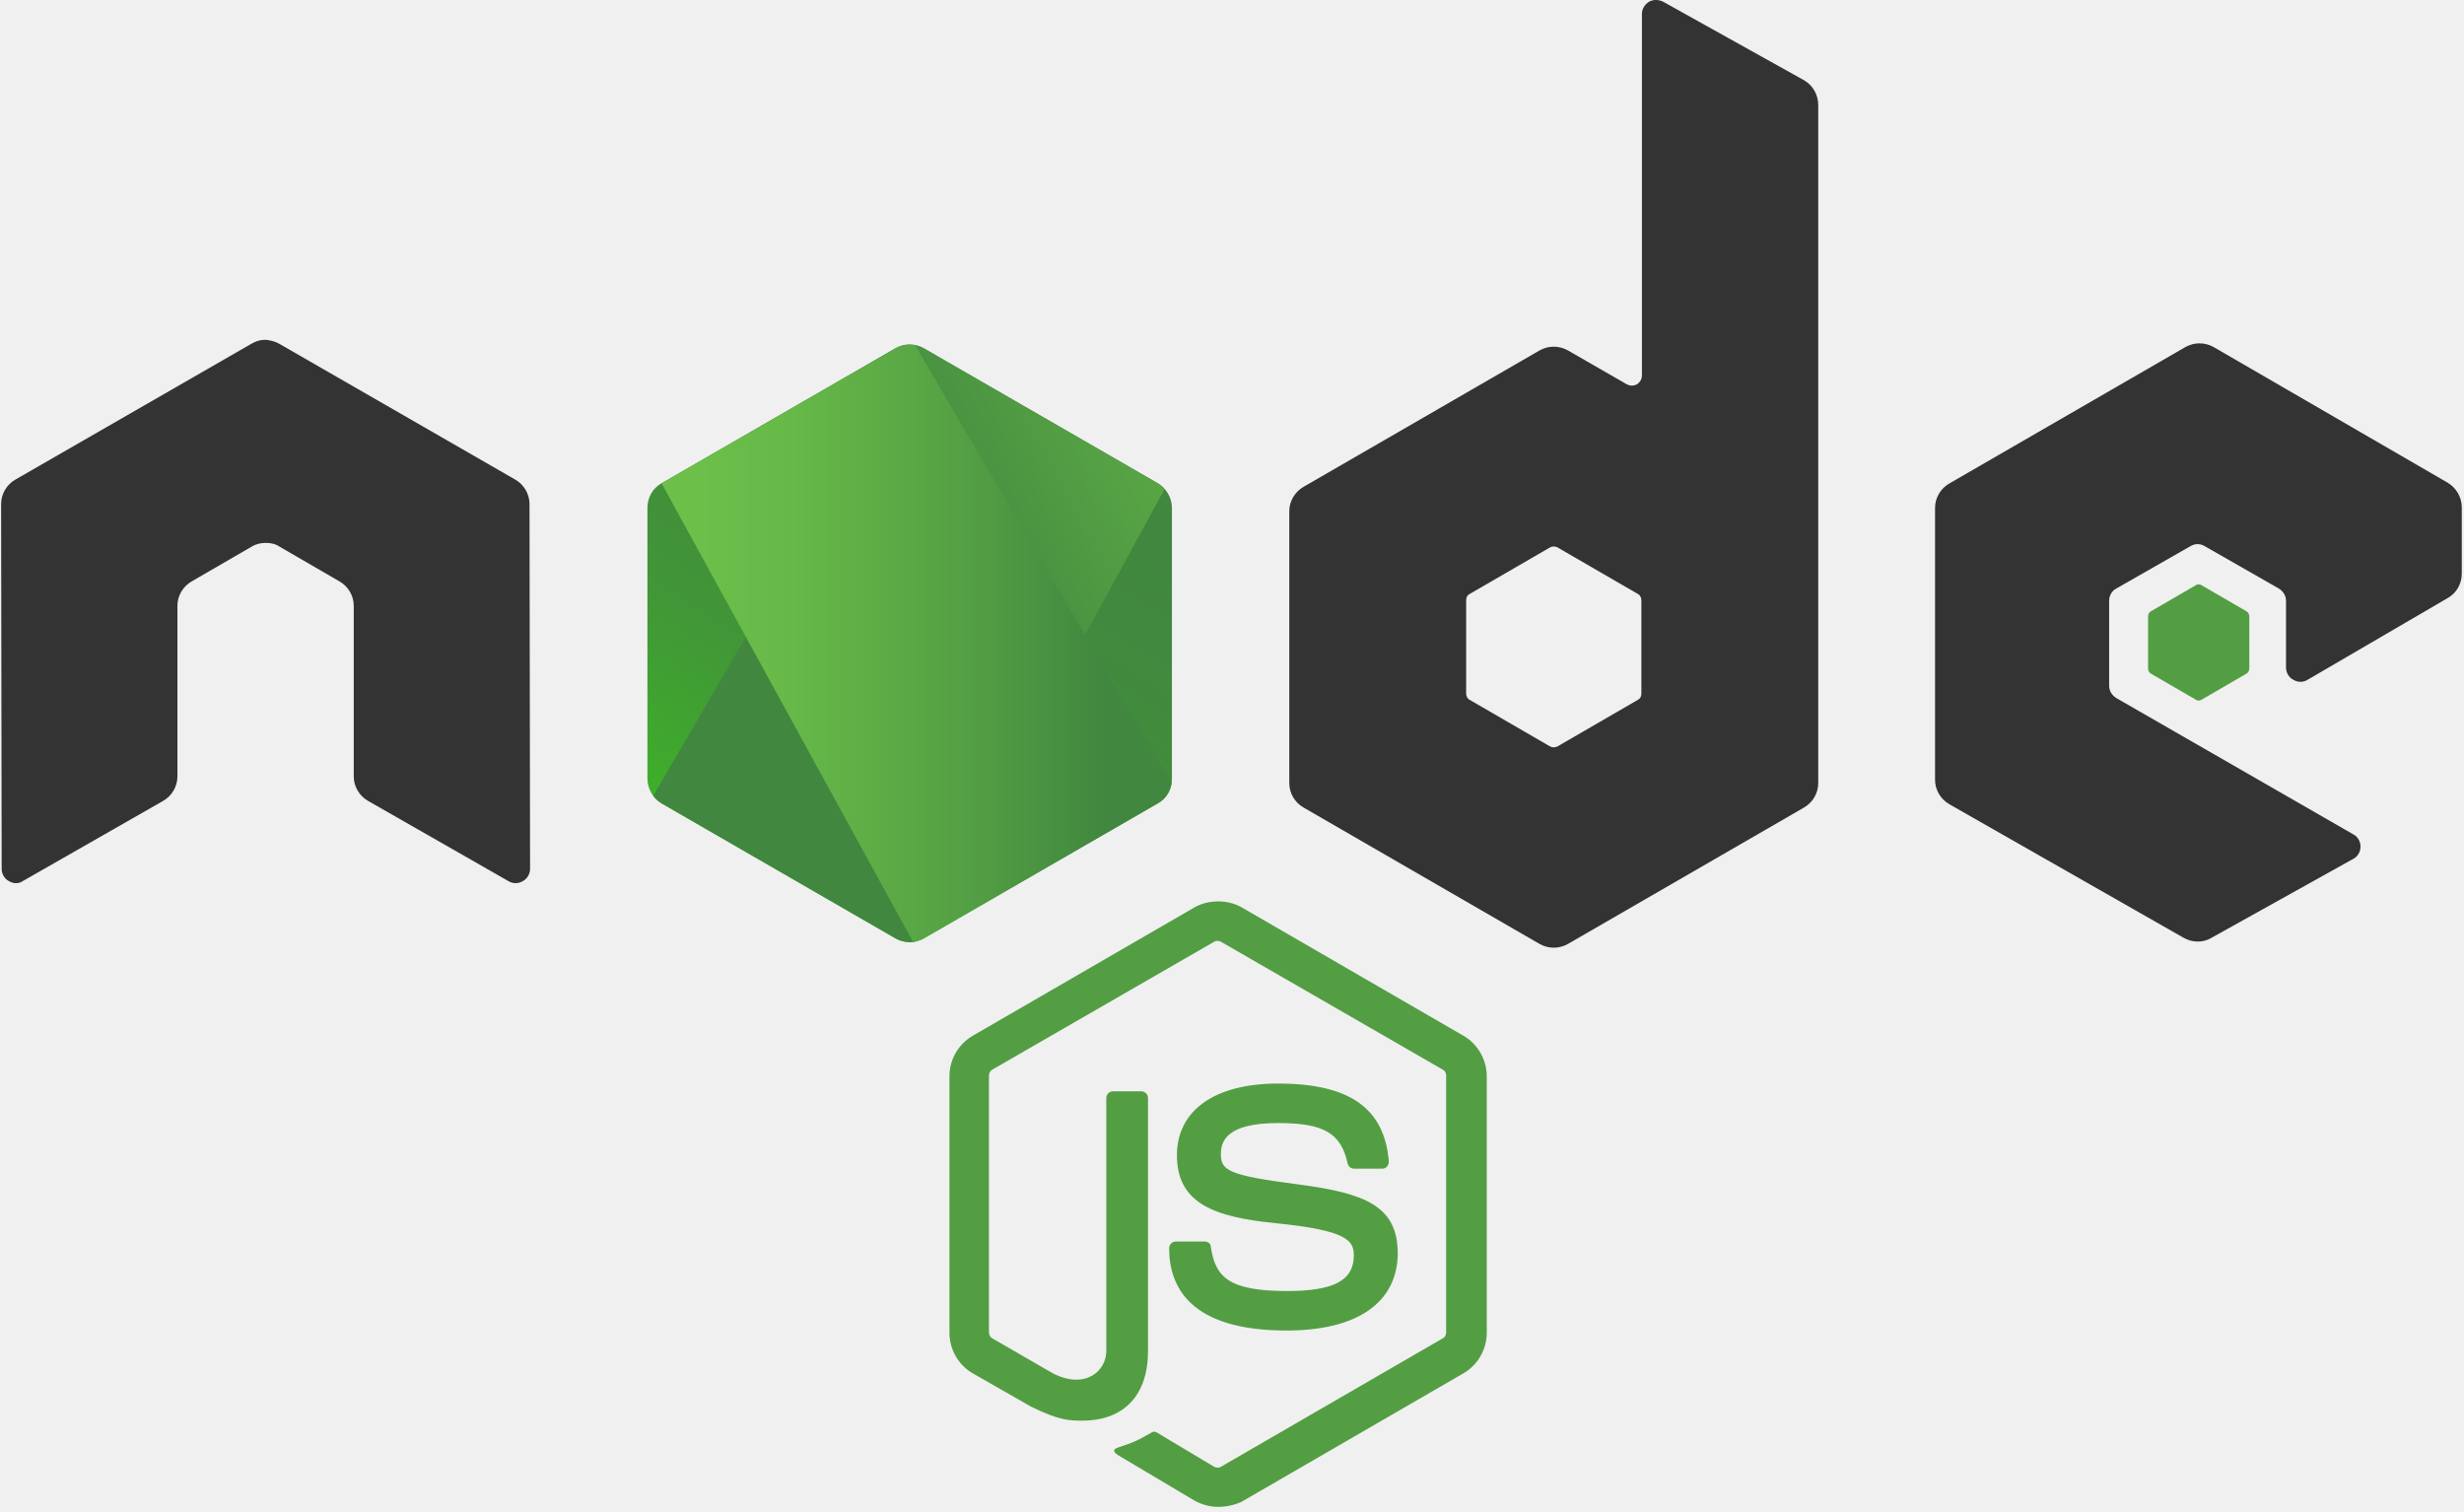
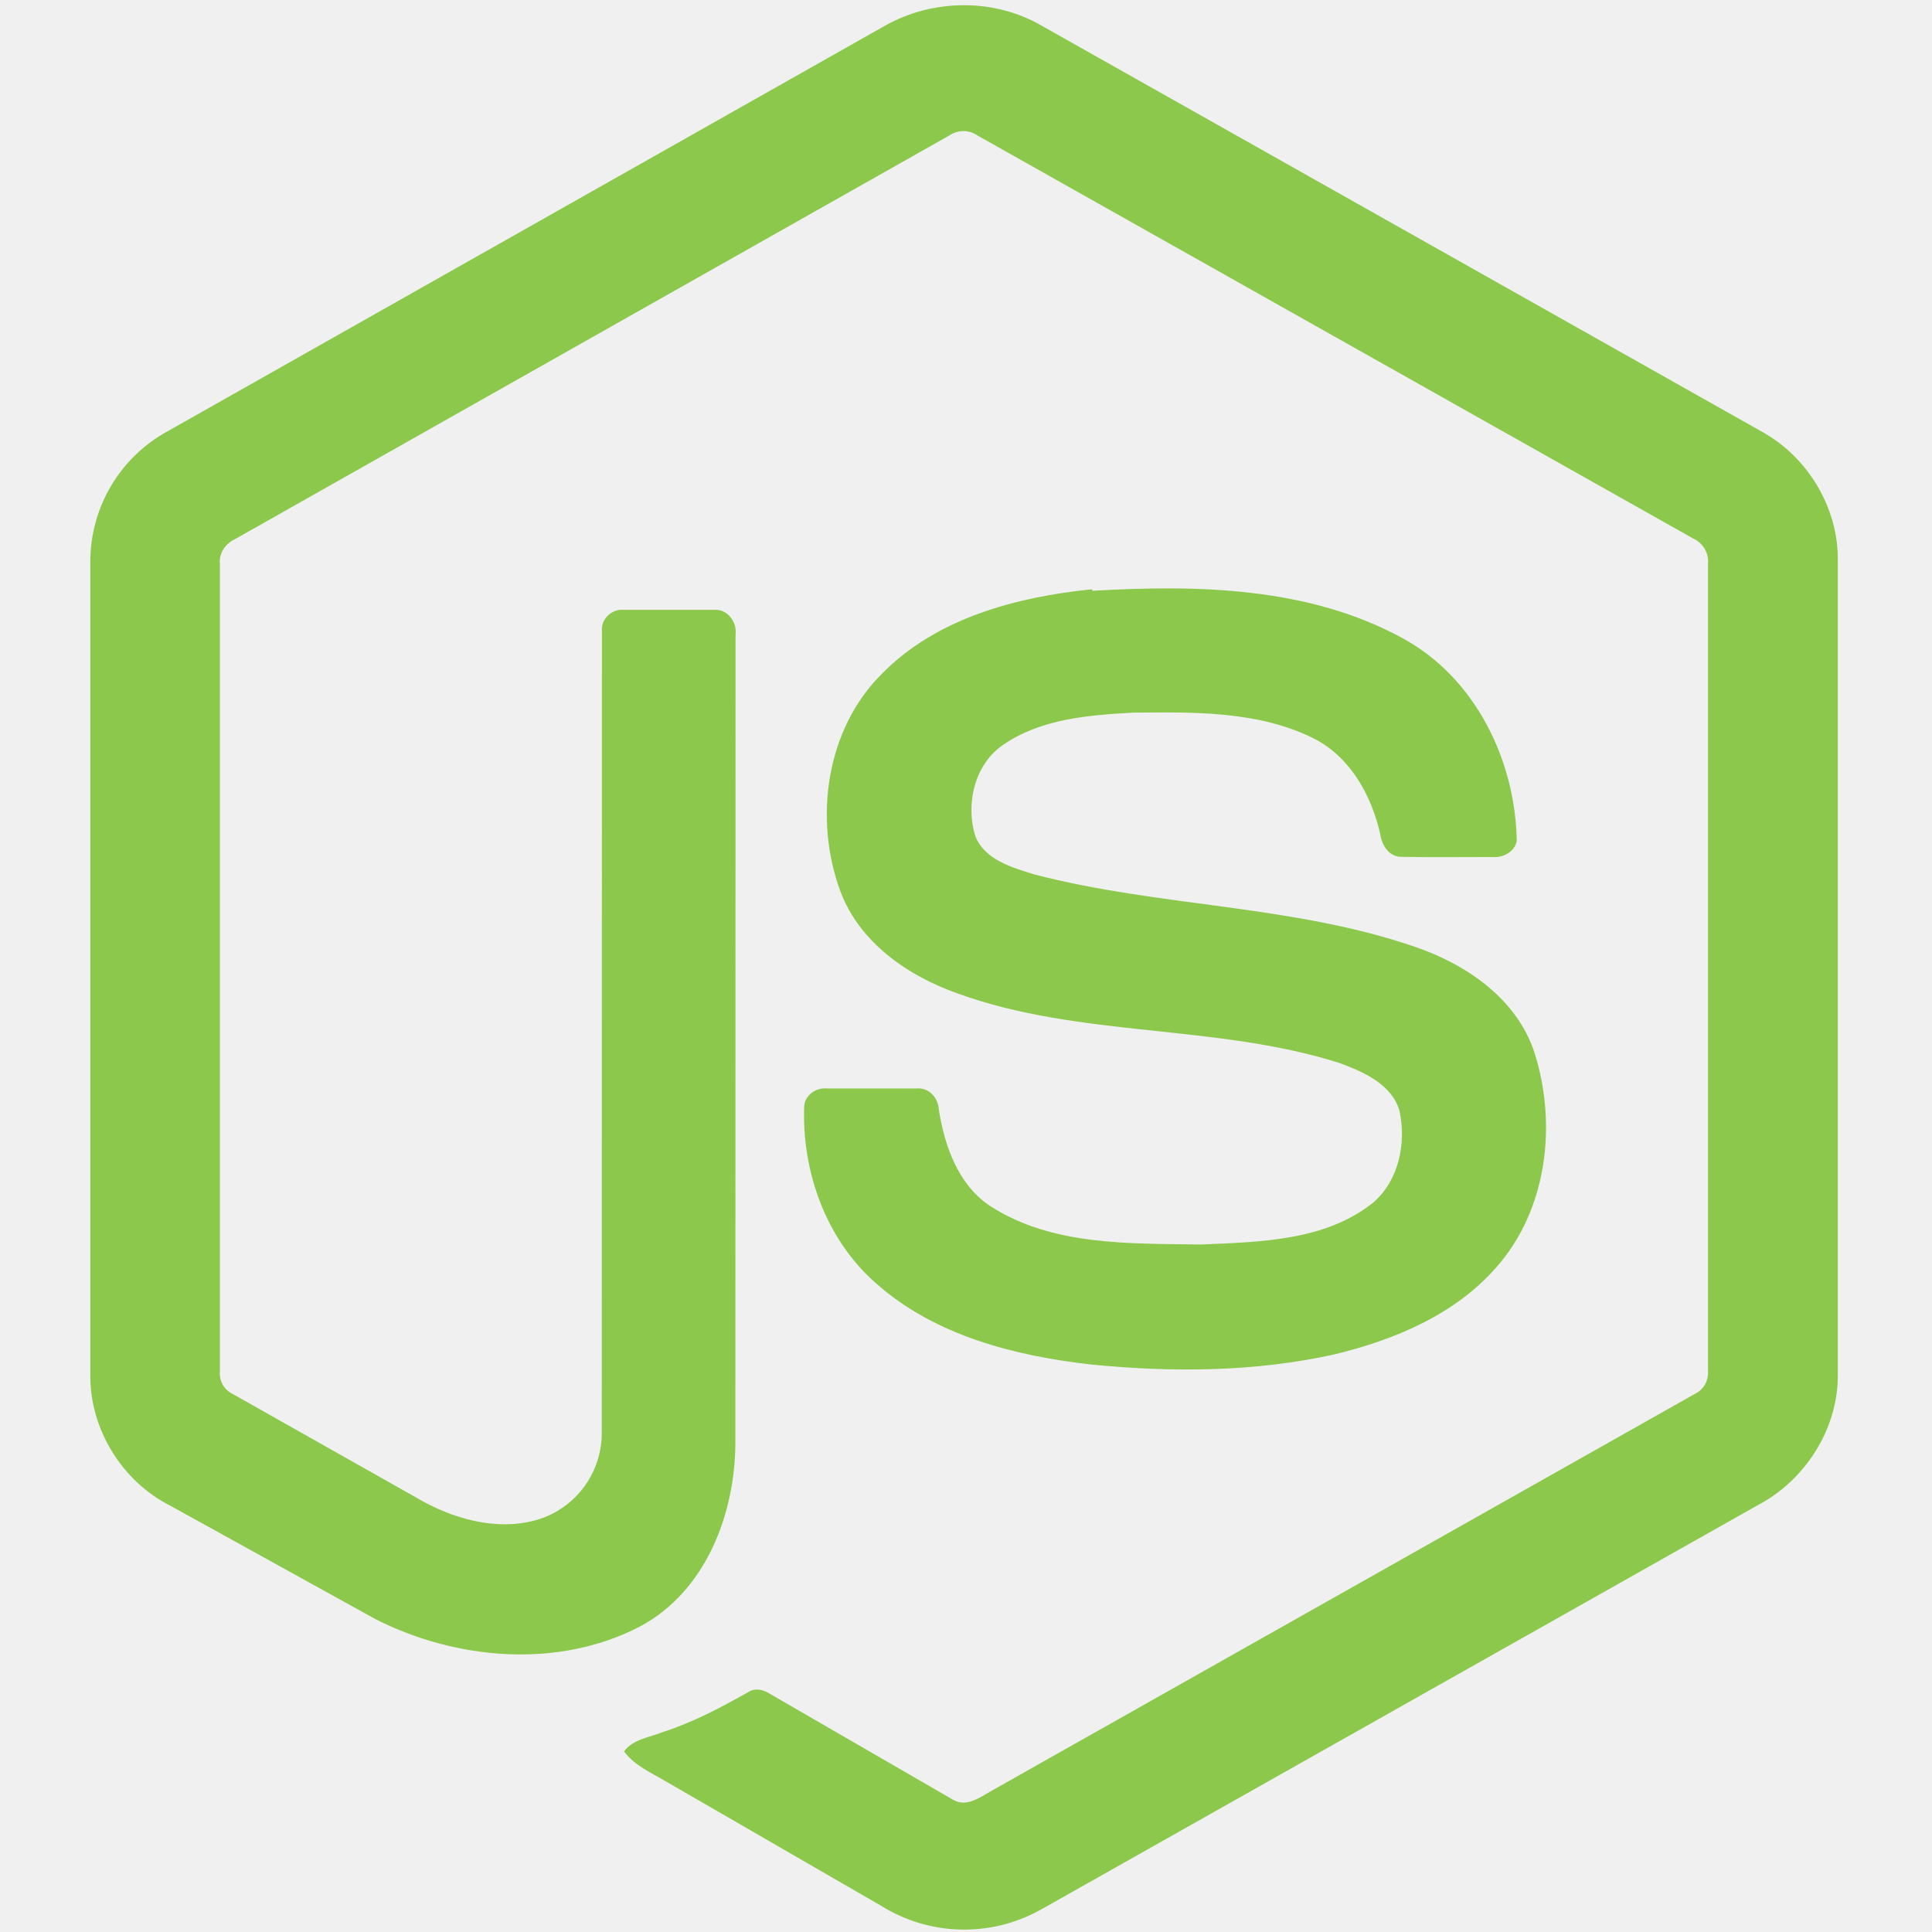
- <svg xmlns="http://www.w3.org/2000/svg" xmlns:xlink="http://www.w3.org/1999/xlink" width="512px" height="314px" viewBox="0 0 512 314" version="1.1" preserveAspectRatio="xMidYMid">
-   <defs>
-     <linearGradient x1="68.188%" y1="17.487%" x2="27.823%" y2="89.755%" id="linearGradient-1">
-       <stop stop-color="#41873F" offset="0%" />
-       <stop stop-color="#418B3D" offset="32.88%" />
-       <stop stop-color="#419637" offset="63.52%" />
-       <stop stop-color="#3FA92D" offset="93.19%" />
-       <stop stop-color="#3FAE2A" offset="100%" />
-     </linearGradient>
-     <path id="path-2" d="M57.903,1.849 C56.054,0.809 53.858,0.809 52.009,1.849 L3.352,29.934 C1.502,30.974 0.462,32.939 0.462,35.019 L0.462,91.305 C0.462,93.385 1.618,95.35 3.352,96.39 L52.009,124.475 C53.858,125.515 56.054,125.515 57.903,124.475 L106.561,96.39 C108.41,95.35 109.45,93.385 109.45,91.305 L109.45,35.019 C109.45,32.939 108.294,30.974 106.561,29.934 L57.903,1.849 L57.903,1.849 Z" />
-     <linearGradient x1="43.277%" y1="55.169%" x2="159.245%" y2="-18.306%" id="linearGradient-4">
-       <stop stop-color="#41873F" offset="13.76%" />
-       <stop stop-color="#54A044" offset="40.32%" />
-       <stop stop-color="#66B848" offset="71.36%" />
-       <stop stop-color="#6CC04A" offset="90.81%" />
-     </linearGradient>
-     <linearGradient x1="-4413.77%" y1="13.43%" x2="5327.93%" y2="13.43%" id="linearGradient-5">
-       <stop stop-color="#6CC04A" offset="9.192%" />
-       <stop stop-color="#66B848" offset="28.64%" />
-       <stop stop-color="#54A044" offset="59.68%" />
-       <stop stop-color="#41873F" offset="86.24%" />
-     </linearGradient>
-     <linearGradient x1="-4.389%" y1="49.997%" x2="101.499%" y2="49.997%" id="linearGradient-6">
-       <stop stop-color="#6CC04A" offset="9.192%" />
-       <stop stop-color="#66B848" offset="28.64%" />
-       <stop stop-color="#54A044" offset="59.68%" />
-       <stop stop-color="#41873F" offset="86.24%" />
-     </linearGradient>
-     <linearGradient x1="-9713.77%" y1="36.21%" x2="27.93%" y2="36.21%" id="linearGradient-7">
-       <stop stop-color="#6CC04A" offset="9.192%" />
-       <stop stop-color="#66B848" offset="28.64%" />
-       <stop stop-color="#54A044" offset="59.68%" />
-       <stop stop-color="#41873F" offset="86.24%" />
-     </linearGradient>
-     <linearGradient x1="-103.861%" y1="50.275%" x2="100.797%" y2="50.275%" id="linearGradient-8">
-       <stop stop-color="#6CC04A" offset="9.192%" />
-       <stop stop-color="#66B848" offset="28.64%" />
-       <stop stop-color="#54A044" offset="59.68%" />
-       <stop stop-color="#41873F" offset="86.24%" />
-     </linearGradient>
-     <linearGradient x1="130.613%" y1="-211.069%" x2="4.393%" y2="201.605%" id="linearGradient-9">
-       <stop stop-color="#41873F" offset="0%" />
-       <stop stop-color="#418B3D" offset="32.88%" />
-       <stop stop-color="#419637" offset="63.52%" />
-       <stop stop-color="#3FA92D" offset="93.19%" />
-       <stop stop-color="#3FAE2A" offset="100%" />
-     </linearGradient>
-   </defs>
-   <g fill="none">
-     <path d="M253.111,313.094 C251.377,313.094 249.759,312.632 248.256,311.823 L232.885,302.693 C230.573,301.421 231.729,300.959 232.423,300.728 C235.543,299.688 236.121,299.456 239.357,297.607 C239.704,297.376 240.166,297.492 240.513,297.723 L252.302,304.773 C252.764,305.004 253.342,305.004 253.688,304.773 L299.803,278.075 C300.265,277.844 300.497,277.381 300.497,276.804 L300.497,223.523 C300.497,222.945 300.265,222.483 299.803,222.252 L253.688,195.67 C253.226,195.438 252.648,195.438 252.302,195.67 L206.187,222.252 C205.725,222.483 205.493,223.061 205.493,223.523 L205.493,276.804 C205.493,277.266 205.725,277.844 206.187,278.075 L218.785,285.356 C225.604,288.823 229.88,284.778 229.88,280.733 L229.88,228.146 C229.88,227.453 230.458,226.759 231.267,226.759 L237.161,226.759 C237.855,226.759 238.548,227.337 238.548,228.146 L238.548,280.733 C238.548,289.864 233.578,295.18 224.91,295.18 C222.252,295.18 220.172,295.18 214.277,292.291 L202.142,285.356 C199.137,283.623 197.288,280.386 197.288,276.919 L197.288,223.639 C197.288,220.172 199.137,216.935 202.142,215.202 L248.256,188.504 C251.146,186.886 255.075,186.886 257.965,188.504 L304.079,215.202 C307.084,216.935 308.934,220.172 308.934,223.639 L308.934,276.919 C308.934,280.386 307.084,283.623 304.079,285.356 L257.965,312.054 C256.462,312.748 254.729,313.094 253.111,313.094 Z M267.326,276.457 C247.101,276.457 242.94,267.211 242.94,259.352 C242.94,258.658 243.518,257.965 244.327,257.965 L250.337,257.965 C251.03,257.965 251.608,258.427 251.608,259.121 C252.533,265.246 255.191,268.251 267.442,268.251 C277.15,268.251 281.311,266.055 281.311,260.854 C281.311,257.849 280.155,255.653 265.015,254.151 C252.417,252.879 244.558,250.106 244.558,240.051 C244.558,230.689 252.417,225.141 265.593,225.141 C280.386,225.141 287.668,230.227 288.592,241.322 C288.592,241.669 288.477,242.015 288.246,242.362 C288.014,242.593 287.668,242.824 287.321,242.824 L281.311,242.824 C280.733,242.824 280.155,242.362 280.04,241.784 C278.653,235.428 275.07,233.347 265.593,233.347 C254.96,233.347 253.688,237.046 253.688,239.819 C253.688,243.171 255.191,244.211 269.522,246.06 C283.738,247.91 290.442,250.568 290.442,260.507 C290.326,270.678 282.005,276.457 267.326,276.457 Z" fill="#539E43" />
-     <path d="M110.028,104.712 C110.028,102.631 108.872,100.666 107.023,99.626 L58.019,71.426 C57.21,70.963 56.285,70.732 55.361,70.617 L54.898,70.617 C53.974,70.617 53.049,70.963 52.24,71.426 L3.236,99.626 C1.387,100.666 0.231,102.631 0.231,104.712 L0.347,180.529 C0.347,181.569 0.925,182.609 1.849,183.072 C2.774,183.65 3.93,183.65 4.739,183.072 L33.864,166.429 C35.713,165.389 36.869,163.424 36.869,161.344 L36.869,125.862 C36.869,123.781 38.024,121.817 39.874,120.777 L52.24,113.611 C53.165,113.033 54.205,112.802 55.245,112.802 C56.285,112.802 57.326,113.033 58.135,113.611 L70.501,120.777 C72.35,121.817 73.506,123.781 73.506,125.862 L73.506,161.344 C73.506,163.424 74.662,165.389 76.511,166.429 L105.636,183.072 C106.561,183.65 107.716,183.65 108.641,183.072 C109.566,182.609 110.144,181.569 110.144,180.529 L110.028,104.712 L110.028,104.712 Z" fill="#333333" />
-     <path d="M345.571,0.347 C344.647,-0.116 343.491,-0.116 342.682,0.347 C341.757,0.925 341.179,1.849 341.179,2.889 L341.179,78.014 C341.179,78.707 340.833,79.4 340.139,79.863 C339.446,80.209 338.752,80.209 338.059,79.863 L325.808,72.813 C323.958,71.772 321.763,71.772 319.913,72.813 L270.909,101.129 C269.06,102.169 267.904,104.134 267.904,106.214 L267.904,162.73 C267.904,164.811 269.06,166.776 270.909,167.816 L319.913,196.132 C321.763,197.172 323.958,197.172 325.808,196.132 L374.812,167.816 C376.661,166.776 377.817,164.811 377.817,162.73 L377.817,21.844 C377.817,19.648 376.661,17.683 374.812,16.643 L345.571,0.347 L345.571,0.347 Z M341.064,144.123 C341.064,144.701 340.833,145.163 340.37,145.394 L323.612,155.102 C323.149,155.334 322.572,155.334 322.109,155.102 L305.351,145.394 C304.888,145.163 304.657,144.585 304.657,144.123 L304.657,124.706 C304.657,124.128 304.888,123.666 305.351,123.435 L322.109,113.726 C322.572,113.495 323.149,113.495 323.612,113.726 L340.37,123.435 C340.833,123.666 341.064,124.244 341.064,124.706 L341.064,144.123 L341.064,144.123 Z" fill="#333333" />
-     <g transform="translate(401.0474, 70.50113)">
-       <path d="M107.601,53.743 C109.45,52.702 110.49,50.738 110.49,48.657 L110.49,34.904 C110.49,32.823 109.335,30.859 107.601,29.819 L58.944,1.618 C57.094,0.578 54.898,0.578 53.049,1.618 L4.045,29.934 C2.196,30.974 1.04,32.939 1.04,35.019 L1.04,91.536 C1.04,93.616 2.196,95.581 4.045,96.621 L52.702,124.359 C54.552,125.4 56.748,125.4 58.481,124.359 L87.953,107.948 C88.878,107.485 89.456,106.445 89.456,105.405 C89.456,104.365 88.878,103.325 87.953,102.862 L38.718,74.546 C37.793,73.968 37.215,73.044 37.215,72.004 L37.215,54.321 C37.215,53.28 37.793,52.24 38.718,51.778 L54.089,42.994 C55.014,42.416 56.17,42.416 57.094,42.994 L72.466,51.778 C73.391,52.356 73.968,53.28 73.968,54.321 L73.968,68.19 C73.968,69.23 74.546,70.27 75.471,70.732 C76.395,71.31 77.551,71.31 78.476,70.732 L107.601,53.743 L107.601,53.743 Z" fill="#333333" />
-       <path d="M55.245,51.084 C55.592,50.853 56.054,50.853 56.401,51.084 L65.763,56.516 C66.109,56.748 66.34,57.094 66.34,57.557 L66.34,68.421 C66.34,68.883 66.109,69.23 65.763,69.461 L56.401,74.893 C56.054,75.124 55.592,75.124 55.245,74.893 L45.884,69.461 C45.537,69.23 45.306,68.883 45.306,68.421 L45.306,57.557 C45.306,57.094 45.537,56.748 45.884,56.516 L55.245,51.084 L55.245,51.084 Z" fill="#539E43" />
-     </g>
-     <g transform="translate(134.0677, 70.50113)">
-       <mask id="mask-3" fill="white">
-         <use xlink:href="#path-2" />
-       </mask>
-       <use fill="url(#linearGradient-1)" xlink:href="#path-2" />
-       <g mask="url(#mask-3)">
-         <path d="M51.893,1.849 L3.121,29.934 C1.271,30.974 0,32.939 0,35.019 L0,91.305 C0,92.692 0.578,93.963 1.502,95.003 L56.285,1.156 C54.898,0.925 53.28,1.04 51.893,1.849 L51.893,1.849 Z" />
-         <path d="M56.632,125.053 C57.094,124.937 57.557,124.706 58.019,124.475 L106.792,96.39 C108.641,95.35 109.797,93.385 109.797,91.305 L109.797,35.019 C109.797,33.517 109.103,32.014 108.063,30.974 L56.632,125.053 L56.632,125.053 Z" />
-         <path d="M106.676,29.934 L57.788,1.849 C57.326,1.618 56.748,1.387 56.285,1.271 L1.502,95.119 C1.965,95.697 2.543,96.159 3.121,96.506 L52.009,124.591 C53.396,125.4 55.014,125.631 56.516,125.168 L107.948,31.09 C107.601,30.628 107.139,30.281 106.676,29.934 L106.676,29.934 Z" fill="url(#linearGradient-4)" />
-       </g>
-       <g mask="url(#mask-3)">
-         <g transform="translate(0, -9.24605)">
-           <path d="M109.797,100.551 L109.797,44.265 C109.797,42.185 108.526,40.22 106.676,39.18 L57.788,11.095 C57.21,10.749 56.632,10.517 55.939,10.402 L109.45,101.822 C109.681,101.475 109.797,101.013 109.797,100.551 L109.797,100.551 Z" fill="none" />
-           <path d="M3.121,39.18 C1.271,40.22 0,42.185 0,44.265 L0,100.551 C0,102.631 1.387,104.596 3.121,105.636 L52.009,133.721 C53.165,134.414 54.436,134.646 55.823,134.414 L3.467,39.065 L3.121,39.18 L3.121,39.18 Z" fill="none" />
-           <path fill="url(#linearGradient-5)" fill-rule="evenodd" d="M50.391,0.809 L49.698,1.156 L50.622,1.156 L50.391,0.809 Z" />
-           <path d="M106.792,105.636 C108.179,104.827 109.219,103.44 109.681,101.938 L56.054,10.402 C54.667,10.171 53.165,10.286 51.893,11.095 L3.352,39.065 L55.707,134.53 C56.401,134.414 57.21,134.183 57.903,133.837 L106.792,105.636 L106.792,105.636 Z" fill="url(#linearGradient-6)" fill-rule="evenodd" />
-           <path fill="url(#linearGradient-7)" fill-rule="evenodd" d="M111.299,104.712 L110.953,104.134 L110.953,104.943 L111.299,104.712 Z" />
-           <path d="M106.792,105.636 L58.019,133.721 C57.326,134.068 56.632,134.299 55.823,134.414 L56.748,136.148 L110.837,104.827 L110.837,104.134 L109.45,101.822 C109.219,103.44 108.179,104.827 106.792,105.636 L106.792,105.636 Z" fill="url(#linearGradient-8)" fill-rule="evenodd" />
-           <path d="M106.792,105.636 L58.019,133.721 C57.326,134.068 56.632,134.299 55.823,134.414 L56.748,136.148 L110.837,104.827 L110.837,104.134 L109.45,101.822 C109.219,103.44 108.179,104.827 106.792,105.636 L106.792,105.636 Z" fill="url(#linearGradient-9)" fill-rule="evenodd" />
-         </g>
-       </g>
-     </g>
-   </g>
+ <svg xmlns="http://www.w3.org/2000/svg" width="64" height="64" viewBox="0 0 32 32" preserveAspectRatio="xMidYMid" fill="#8cc84b">
+   <path d="M14.656.427c.8-.453 1.82-.455 2.6 0L29.2 7.16c.747.42 1.247 1.253 1.24 2.114v13.5c.005.897-.544 1.748-1.332 2.16l-11.88 6.702a2.6 2.6 0 0 1-2.639-.073l-3.565-2.06c-.243-.145-.516-.26-.688-.495.152-.204.422-.23.642-.32.496-.158.95-.4 1.406-.656.115-.08.256-.05.366.022l3.04 1.758c.217.125.437-.04.623-.145l11.665-6.583c.144-.07.224-.222.212-.38V9.334c.016-.18-.087-.344-.25-.417L16.19 2.244a.41.41 0 0 0-.465-.001L3.892 8.93c-.16.073-.27.235-.25.415v13.37c-.014.158.07.307.215.375l3.162 1.785c.594.32 1.323.5 1.977.265a1.5 1.5 0 0 0 .971-1.409l.003-13.29c-.014-.197.172-.36.363-.34h1.52c.2-.005.357.207.33.405L12.18 23.88c.001 1.188-.487 2.48-1.586 3.063-1.354.7-3.028.553-4.366-.12l-3.4-1.88c-.8-.4-1.337-1.264-1.332-2.16v-13.5a2.46 2.46 0 0 1 1.282-2.141L14.656.427zM18.1 9.785c1.727-.1 3.576-.066 5.13.785 1.203.652 1.87 2.02 1.892 3.358-.034.18-.222.28-.394.267-.5-.001-1.002.007-1.504-.003-.213.008-.336-.188-.363-.376-.144-.64-.493-1.273-1.095-1.582-.924-.463-1.996-.44-3.004-.43-.736.04-1.527.103-2.15.535-.48.328-.624 1-.453 1.522.16.383.603.506.964.62 2.082.544 4.287.5 6.33 1.207.845.292 1.672.86 1.962 1.745.378 1.186.213 2.604-.63 3.556-.684.784-1.68 1.2-2.675 1.442-1.323.295-2.695.302-4.038.17-1.263-.144-2.577-.476-3.552-1.336-.834-.724-1.24-1.852-1.2-2.94.01-.184.193-.312.37-.297h1.5c.202-.014.35.16.36.35.093.6.322 1.25.854 1.6 1.026.662 2.313.616 3.487.635.973-.043 2.065-.056 2.86-.7.42-.367.543-.98.43-1.508-.123-.446-.6-.653-1-.8-2.055-.65-4.285-.414-6.32-1.15-.826-.292-1.625-.844-1.942-1.693-.443-1.2-.24-2.687.693-3.607.9-.915 2.22-1.268 3.47-1.394z" />
</svg>
